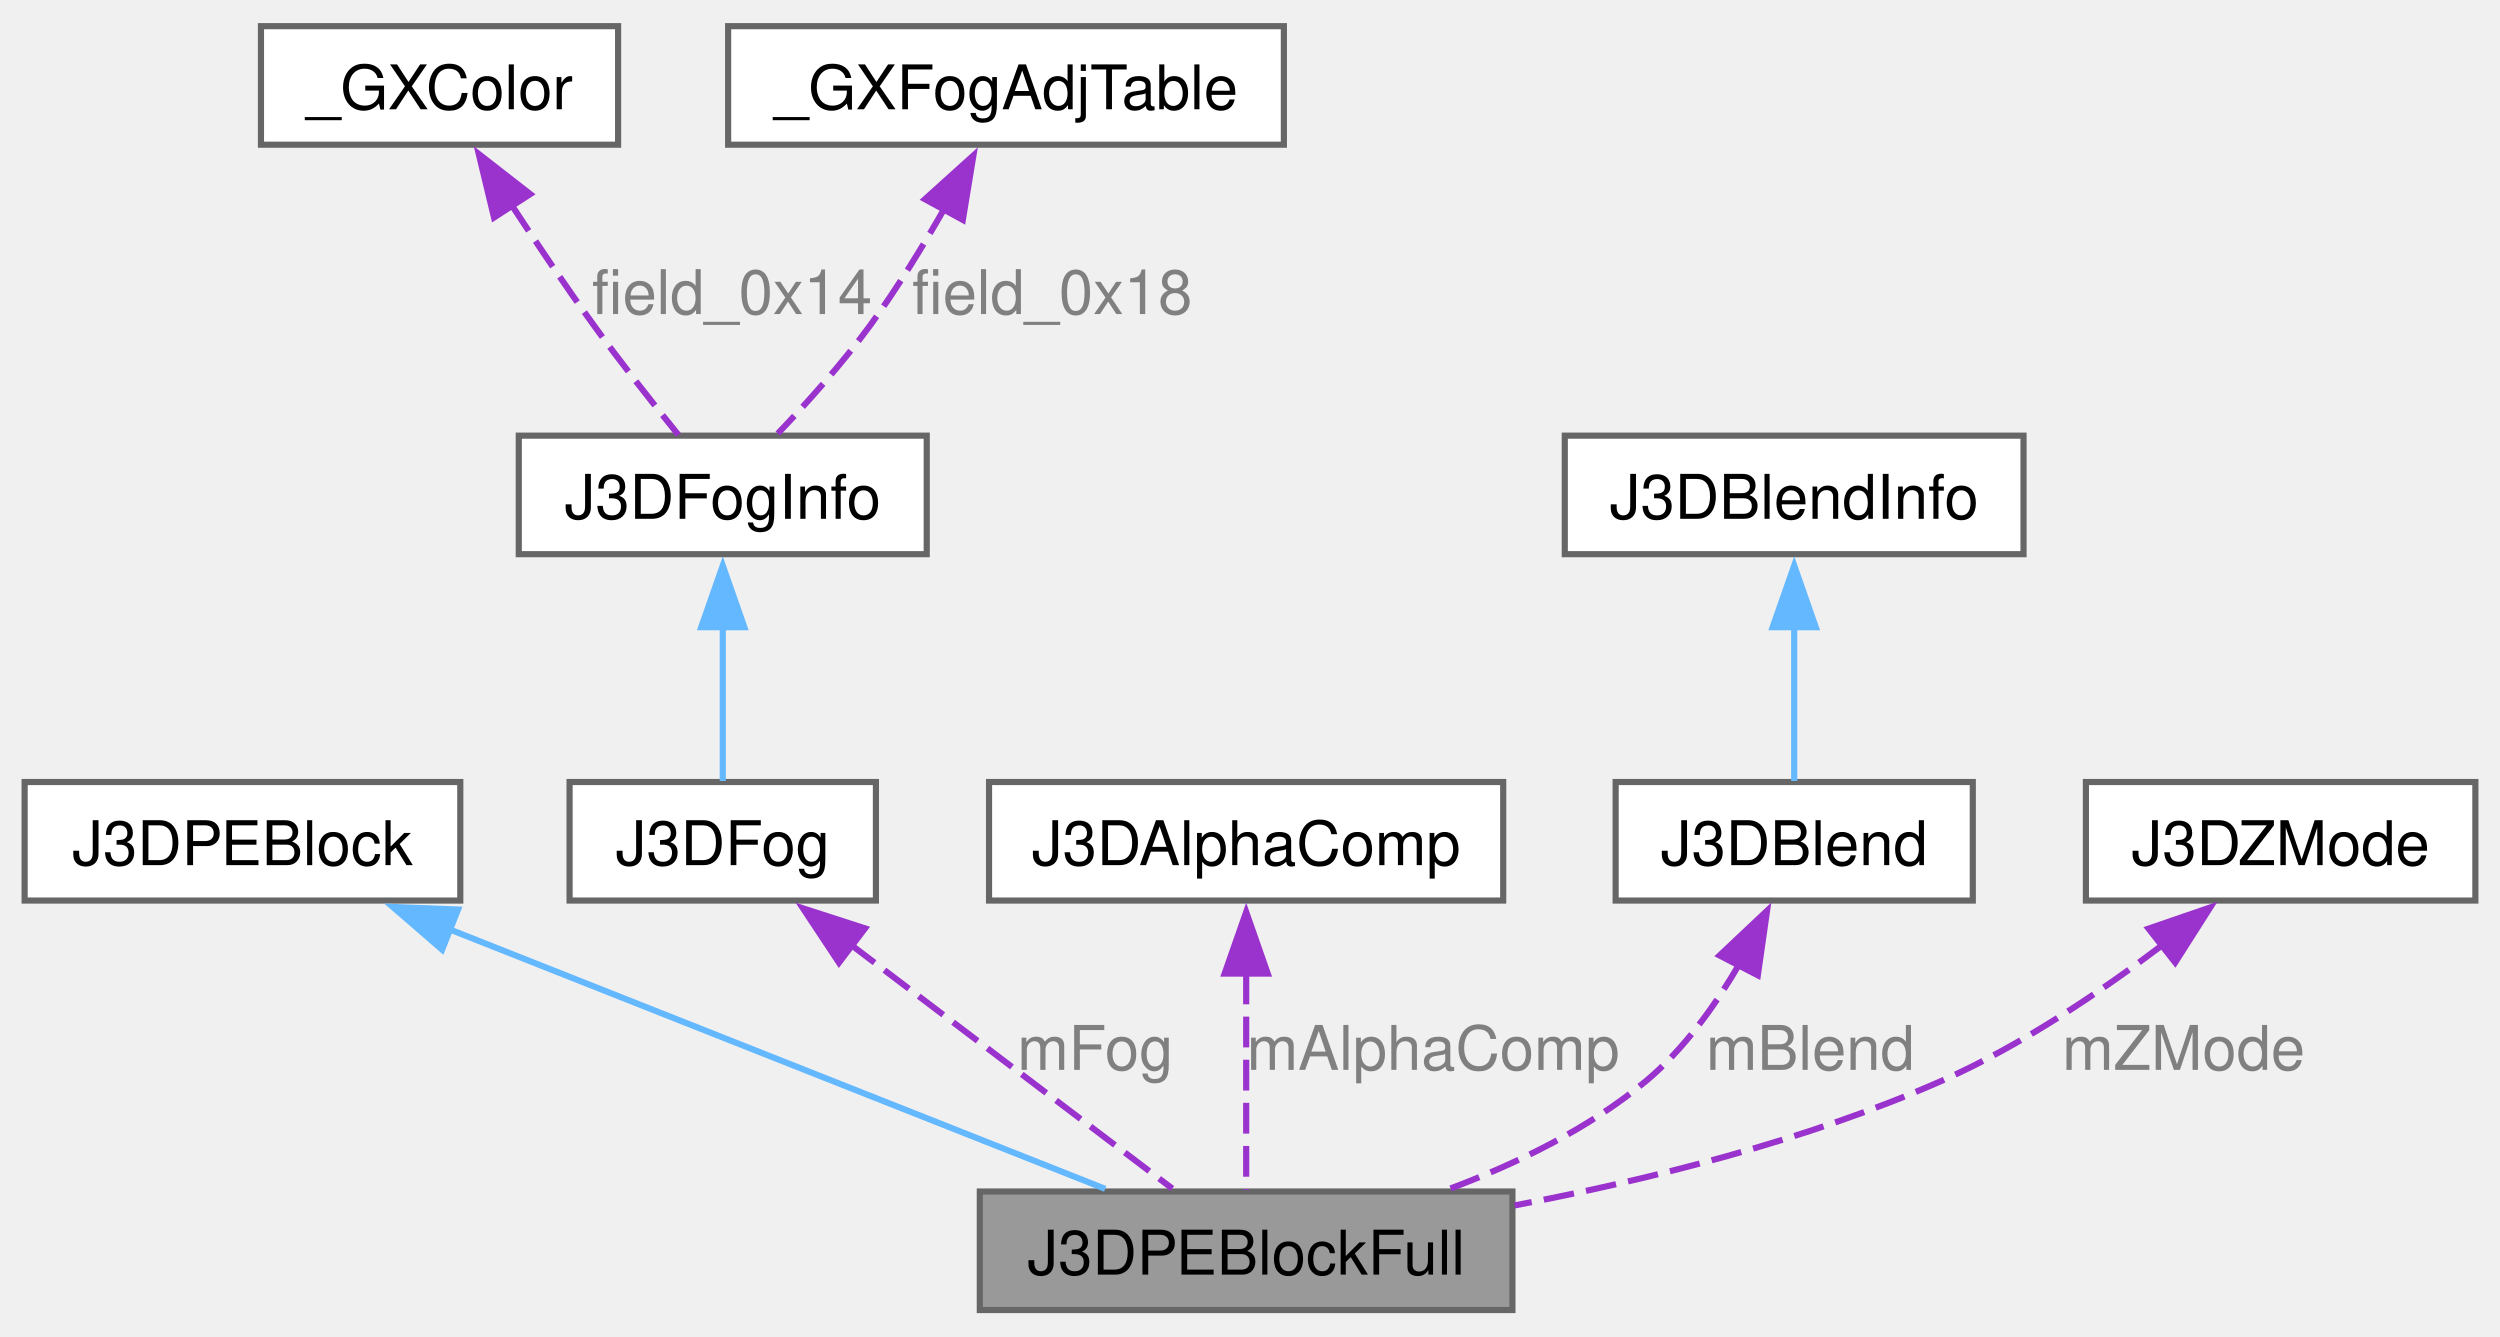
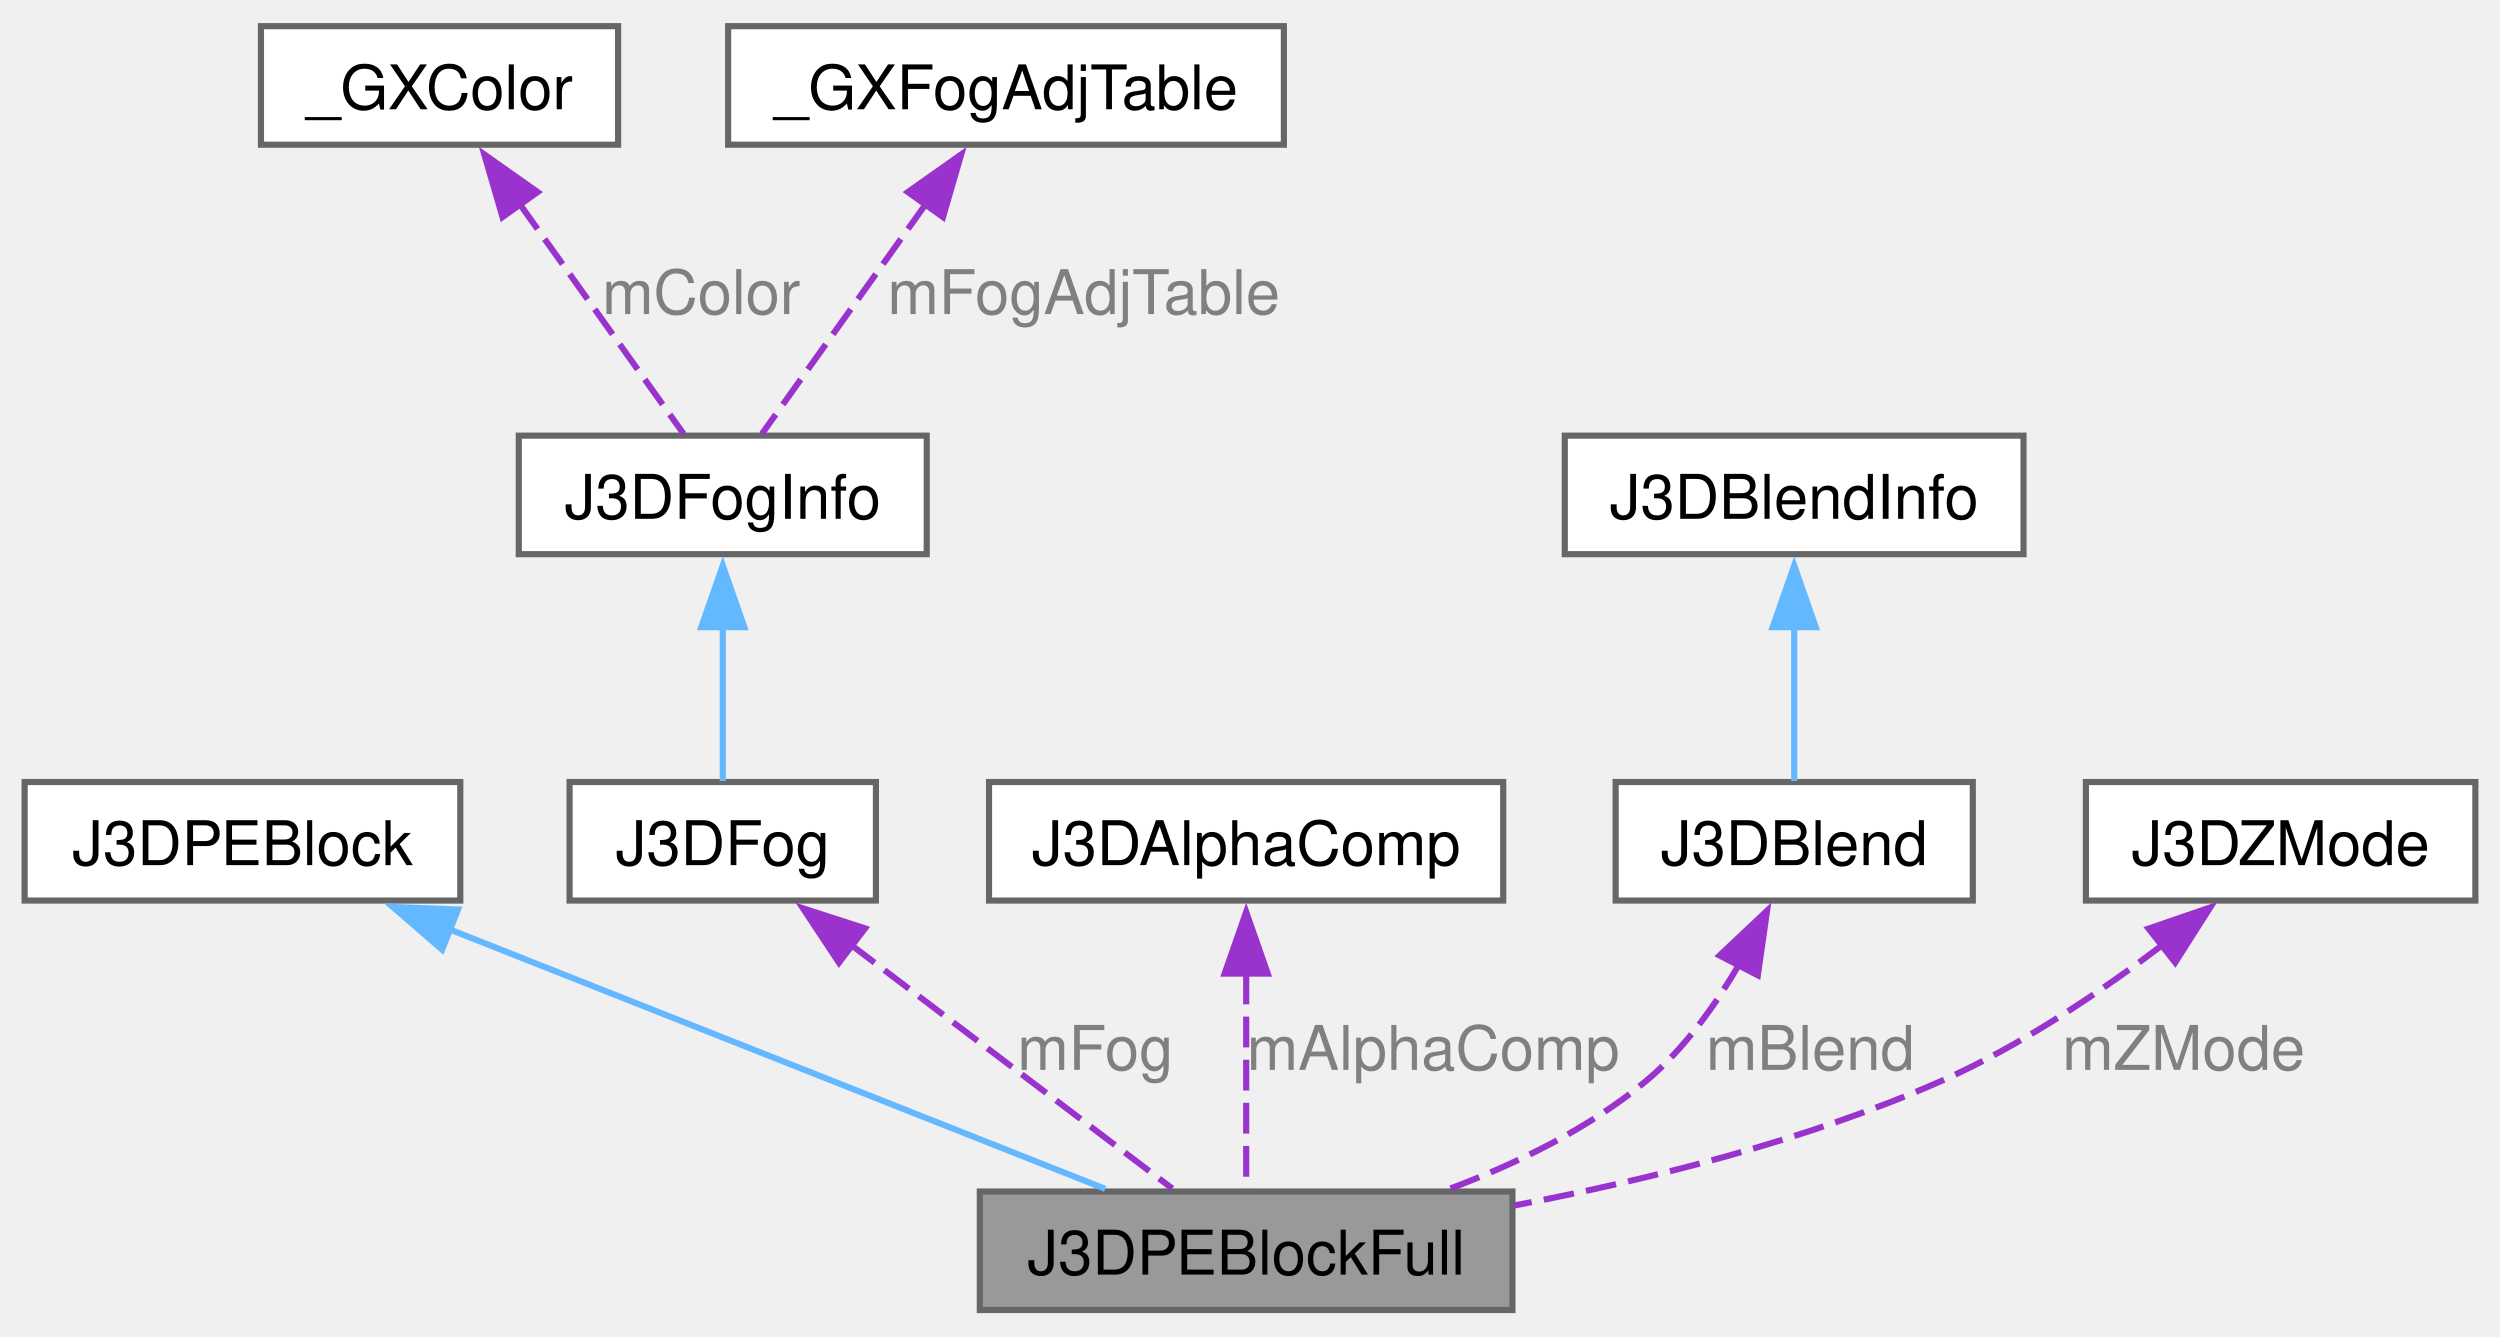
<svg xmlns="http://www.w3.org/2000/svg" xmlns:xlink="http://www.w3.org/1999/xlink" width="406pt" height="217pt" viewBox="0.00 0.00 406.00 216.50">
  <g id="graph0" class="graph" transform="scale(1 1) rotate(0) translate(4 212.5)">
    <g id="Node000001" class="node">
      <g id="a_Node000001">
        <a xlink:title=" ">
          <polygon fill="#999999" stroke="#666666" points="241.62,-19.25 155.12,-19.25 155.12,0 241.62,0 241.62,-19.25" />
          <text text-anchor="middle" x="198.38" y="-5.75" font-family="Helvetica,sans-Serif" font-size="10.00">J3DPEBlockFull</text>
        </a>
      </g>
    </g>
    <g id="Node000002" class="node">
      <g id="a_Node000002">
        <a xlink:href="classJ3DPEBlock.html" target="_top" xlink:title=" ">
          <polygon fill="white" stroke="#666666" points="70.75,-85.75 0,-85.75 0,-66.5 70.75,-66.5 70.75,-85.75" />
          <text text-anchor="middle" x="35.38" y="-72.25" font-family="Helvetica,sans-Serif" font-size="10.00">J3DPEBlock</text>
        </a>
      </g>
    </g>
    <g id="edge1_Node000001_Node000002" class="edge">
      <g id="a_edge1_Node000001_Node000002">
        <a xlink:title=" ">
          <path fill="none" stroke="#63b8ff" d="M68.96,-61.84C100.79,-49.24 147.75,-30.66 175.48,-19.68" />
          <polygon fill="#63b8ff" stroke="#63b8ff" points="67.8,-58.53 59.79,-65.46 70.38,-65.04 67.8,-58.53" />
        </a>
      </g>
    </g>
    <g id="Node000003" class="node">
      <g id="a_Node000003">
        <a xlink:href="structJ3DFog.html" target="_top" xlink:title=" ">
          <polygon fill="white" stroke="#666666" points="138.25,-85.75 88.5,-85.75 88.5,-66.5 138.25,-66.5 138.25,-85.75" />
          <text text-anchor="middle" x="113.38" y="-72.25" font-family="Helvetica,sans-Serif" font-size="10.00">J3DFog</text>
        </a>
      </g>
    </g>
    <g id="edge2_Node000001_Node000003" class="edge">
      <g id="a_edge2_Node000001_Node000003">
        <a xlink:title=" ">
          <path fill="none" stroke="#9a32cd" stroke-dasharray="5,2" d="M134.05,-59.43C150.45,-46.99 172.81,-30.03 186.38,-19.73" />
          <polygon fill="#9a32cd" stroke="#9a32cd" points="132.25,-56.41 126.4,-65.24 136.48,-61.98 132.25,-56.41" />
        </a>
      </g>
      <text text-anchor="middle" x="173.88" y="-39" font-family="Helvetica,sans-Serif" font-size="10.00" fill="grey"> mFog</text>
    </g>
    <g id="Node000004" class="node">
      <g id="a_Node000004">
        <a xlink:href="structJ3DFogInfo.html" target="_top" xlink:title=" ">
          <polygon fill="white" stroke="#666666" points="146.5,-142 80.25,-142 80.25,-122.75 146.5,-122.75 146.5,-142" />
          <text text-anchor="middle" x="113.38" y="-128.5" font-family="Helvetica,sans-Serif" font-size="10.00">J3DFogInfo</text>
        </a>
      </g>
    </g>
    <g id="edge3_Node000003_Node000004" class="edge">
      <g id="a_edge3_Node000003_Node000004">
        <a xlink:title=" ">
          <path fill="none" stroke="#63b8ff" d="M113.38,-111.19C113.38,-102.48 113.38,-92.74 113.38,-85.92" />
          <polygon fill="#63b8ff" stroke="#63b8ff" points="109.88,-110.9 113.38,-120.9 116.88,-110.9 109.88,-110.9" />
        </a>
      </g>
    </g>
    <g id="Node000005" class="node">
      <g id="a_Node000005">
        <a xlink:href="struct__GXColor.html" target="_top" xlink:title=" ">
          <polygon fill="white" stroke="#666666" points="96.38,-208.5 38.38,-208.5 38.38,-189.25 96.38,-189.25 96.38,-208.5" />
          <text text-anchor="middle" x="67.38" y="-195" font-family="Helvetica,sans-Serif" font-size="10.00">_GXColor</text>
        </a>
      </g>
    </g>
    <g id="edge4_Node000004_Node000005" class="edge">
      <g id="a_edge4_Node000004_Node000005">
        <a xlink:title=" ">
-           <path fill="none" stroke="#9a32cd" stroke-dasharray="5,2" d="M79.1,-179.43C83.19,-173.19 87.88,-166.22 92.38,-160 96.79,-153.89 102.04,-147.24 106.18,-142.11" />
-           <polygon fill="#9a32cd" stroke="#9a32cd" points="76.23,-177.43 73.75,-187.74 82.11,-181.23 76.23,-177.43" />
+           <path fill="none" stroke="#9a32cd" stroke-dasharray="5,2" d="M80.39,-179.63C89.1,-167.41 100.19,-151.86 107.03,-142.27" />
+           <polygon fill="#9a32cd" stroke="#9a32cd" points="77.61,-177.5 74.65,-187.67 83.31,-181.56 77.61,-177.5" />
        </a>
      </g>
-       <text text-anchor="middle" x="114.88" y="-161.75" font-family="Helvetica,sans-Serif" font-size="10.00" fill="grey"> field_0x14</text>
+       <text text-anchor="middle" x="109.88" y="-161.75" font-family="Helvetica,sans-Serif" font-size="10.00" fill="grey"> mColor</text>
    </g>
    <g id="Node000006" class="node">
      <g id="a_Node000006">
        <a xlink:href="struct__GXFogAdjTable.html" target="_top" xlink:title=" ">
          <polygon fill="white" stroke="#666666" points="204.5,-208.5 114.25,-208.5 114.25,-189.25 204.5,-189.25 204.5,-208.5" />
          <text text-anchor="middle" x="159.38" y="-195" font-family="Helvetica,sans-Serif" font-size="10.00">_GXFogAdjTable</text>
        </a>
      </g>
    </g>
    <g id="edge5_Node000004_Node000006" class="edge">
      <g id="a_edge5_Node000004_Node000006">
        <a xlink:title=" ">
-           <path fill="none" stroke="#9a32cd" stroke-dasharray="5,2" d="M149.53,-179.16C145.96,-172.9 141.74,-165.98 137.38,-160 132.83,-153.76 127.06,-147.32 122.31,-142.34" />
-           <polygon fill="#9a32cd" stroke="#9a32cd" points="146.21,-180.4 154.08,-187.5 152.36,-177.04 146.21,-180.4" />
+           <path fill="none" stroke="#9a32cd" stroke-dasharray="5,2" d="M146.36,-179.63C137.65,-167.41 126.56,-151.86 119.72,-142.27" />
+           <polygon fill="#9a32cd" stroke="#9a32cd" points="143.44,-181.56 152.1,-187.67 149.14,-177.5 143.44,-181.56" />
        </a>
      </g>
-       <text text-anchor="middle" x="166.88" y="-161.75" font-family="Helvetica,sans-Serif" font-size="10.00" fill="grey"> field_0x18</text>
+       <text text-anchor="middle" x="172" y="-161.75" font-family="Helvetica,sans-Serif" font-size="10.00" fill="grey"> mFogAdjTable</text>
    </g>
    <g id="Node000007" class="node">
      <g id="a_Node000007">
        <a xlink:href="structJ3DAlphaComp.html" target="_top" xlink:title=" ">
          <polygon fill="white" stroke="#666666" points="240.12,-85.75 156.62,-85.75 156.62,-66.5 240.12,-66.5 240.12,-85.75" />
          <text text-anchor="middle" x="198.38" y="-72.25" font-family="Helvetica,sans-Serif" font-size="10.00">J3DAlphaComp</text>
        </a>
      </g>
    </g>
    <g id="edge6_Node000001_Node000007" class="edge">
      <g id="a_edge6_Node000001_Node000007">
        <a xlink:title=" ">
          <path fill="none" stroke="#9a32cd" stroke-dasharray="5,2" d="M198.38,-54.65C198.38,-42.82 198.38,-28.54 198.38,-19.52" />
          <polygon fill="#9a32cd" stroke="#9a32cd" points="194.88,-54.64 198.38,-64.64 201.88,-54.64 194.88,-54.64" />
        </a>
      </g>
      <text text-anchor="middle" x="228.75" y="-39" font-family="Helvetica,sans-Serif" font-size="10.00" fill="grey"> mAlphaComp</text>
    </g>
    <g id="Node000008" class="node">
      <g id="a_Node000008">
        <a xlink:href="structJ3DBlend.html" target="_top" xlink:title=" ">
          <polygon fill="white" stroke="#666666" points="316.38,-85.75 258.38,-85.75 258.38,-66.5 316.38,-66.5 316.38,-85.75" />
          <text text-anchor="middle" x="287.38" y="-72.25" font-family="Helvetica,sans-Serif" font-size="10.00">J3DBlend</text>
        </a>
      </g>
    </g>
    <g id="edge7_Node000001_Node000008" class="edge">
      <g id="a_edge7_Node000001_Node000008">
        <a xlink:title=" ">
          <path fill="none" stroke="#9a32cd" stroke-dasharray="5,2" d="M278.57,-56.36C274.67,-49.63 269.56,-42.43 263.38,-37.25 254.12,-29.5 242.3,-23.76 231.29,-19.64" />
          <polygon fill="#9a32cd" stroke="#9a32cd" points="275.26,-57.58 282.97,-64.85 281.47,-54.36 275.26,-57.58" />
        </a>
      </g>
      <text text-anchor="middle" x="290" y="-39" font-family="Helvetica,sans-Serif" font-size="10.00" fill="grey"> mBlend</text>
    </g>
    <g id="Node000009" class="node">
      <g id="a_Node000009">
        <a xlink:href="structJ3DBlendInfo.html" target="_top" xlink:title=" ">
          <polygon fill="white" stroke="#666666" points="324.62,-142 250.12,-142 250.12,-122.75 324.62,-122.75 324.62,-142" />
          <text text-anchor="middle" x="287.38" y="-128.5" font-family="Helvetica,sans-Serif" font-size="10.00">J3DBlendInfo</text>
        </a>
      </g>
    </g>
    <g id="edge8_Node000008_Node000009" class="edge">
      <g id="a_edge8_Node000008_Node000009">
        <a xlink:title=" ">
          <path fill="none" stroke="#63b8ff" d="M287.38,-111.19C287.38,-102.48 287.38,-92.74 287.38,-85.92" />
          <polygon fill="#63b8ff" stroke="#63b8ff" points="283.88,-110.9 287.38,-120.9 290.88,-110.9 283.88,-110.9" />
        </a>
      </g>
    </g>
    <g id="Node000010" class="node">
      <g id="a_Node000010">
        <a xlink:href="structJ3DZMode.html" target="_top" xlink:title=" ">
          <polygon fill="white" stroke="#666666" points="398,-85.75 334.75,-85.75 334.75,-66.5 398,-66.5 398,-85.75" />
          <text text-anchor="middle" x="366.38" y="-72.25" font-family="Helvetica,sans-Serif" font-size="10.00">J3DZMode</text>
        </a>
      </g>
    </g>
    <g id="edge9_Node000001_Node000010" class="edge">
      <g id="a_edge9_Node000001_Node000010">
        <a xlink:title=" ">
          <path fill="none" stroke="#9a32cd" stroke-dasharray="5,2" d="M347.38,-59.43C337.24,-51.74 324.23,-42.95 311.38,-37.25 289.45,-27.53 263.49,-21.09 241.98,-16.99" />
          <polygon fill="#9a32cd" stroke="#9a32cd" points="344.92,-61.94 354.94,-65.38 349.25,-56.44 344.92,-61.94" />
        </a>
      </g>
      <text text-anchor="middle" x="350.62" y="-39" font-family="Helvetica,sans-Serif" font-size="10.00" fill="grey"> mZMode</text>
    </g>
  </g>
</svg>
